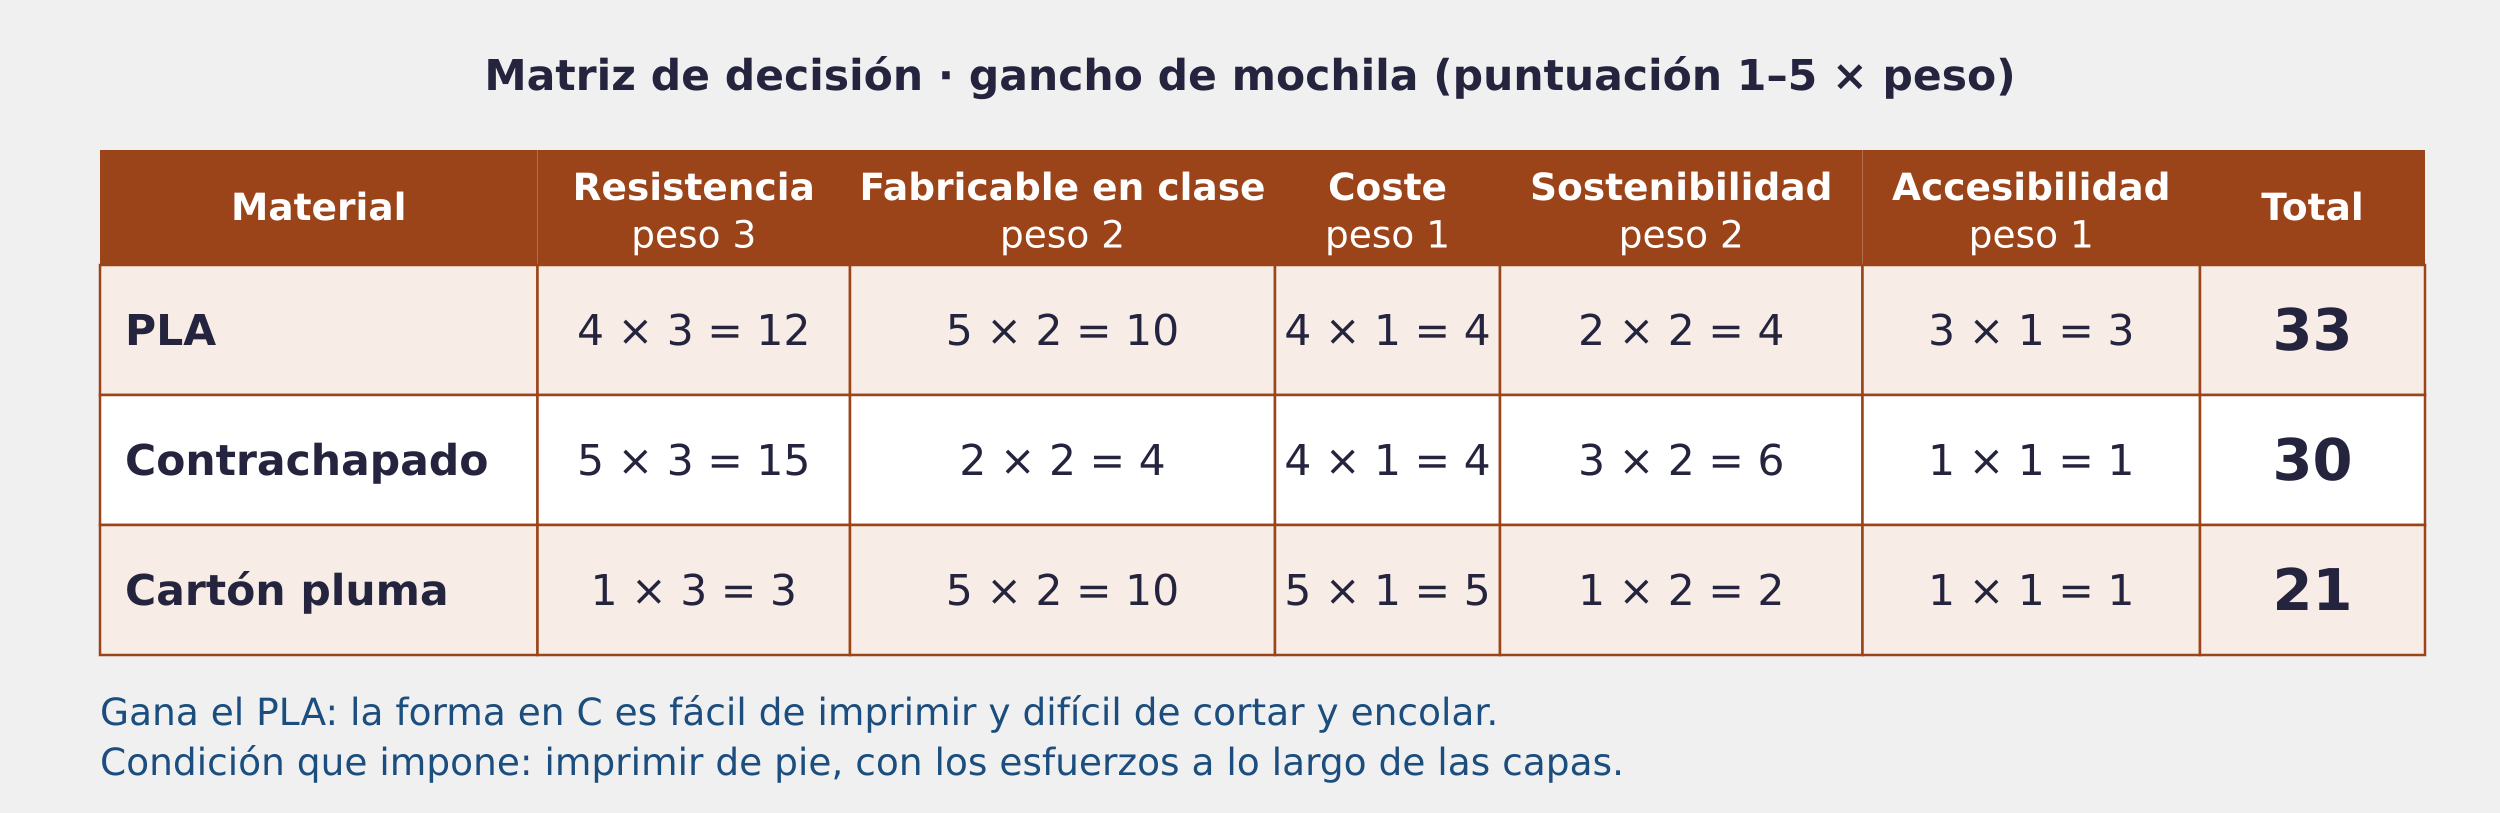
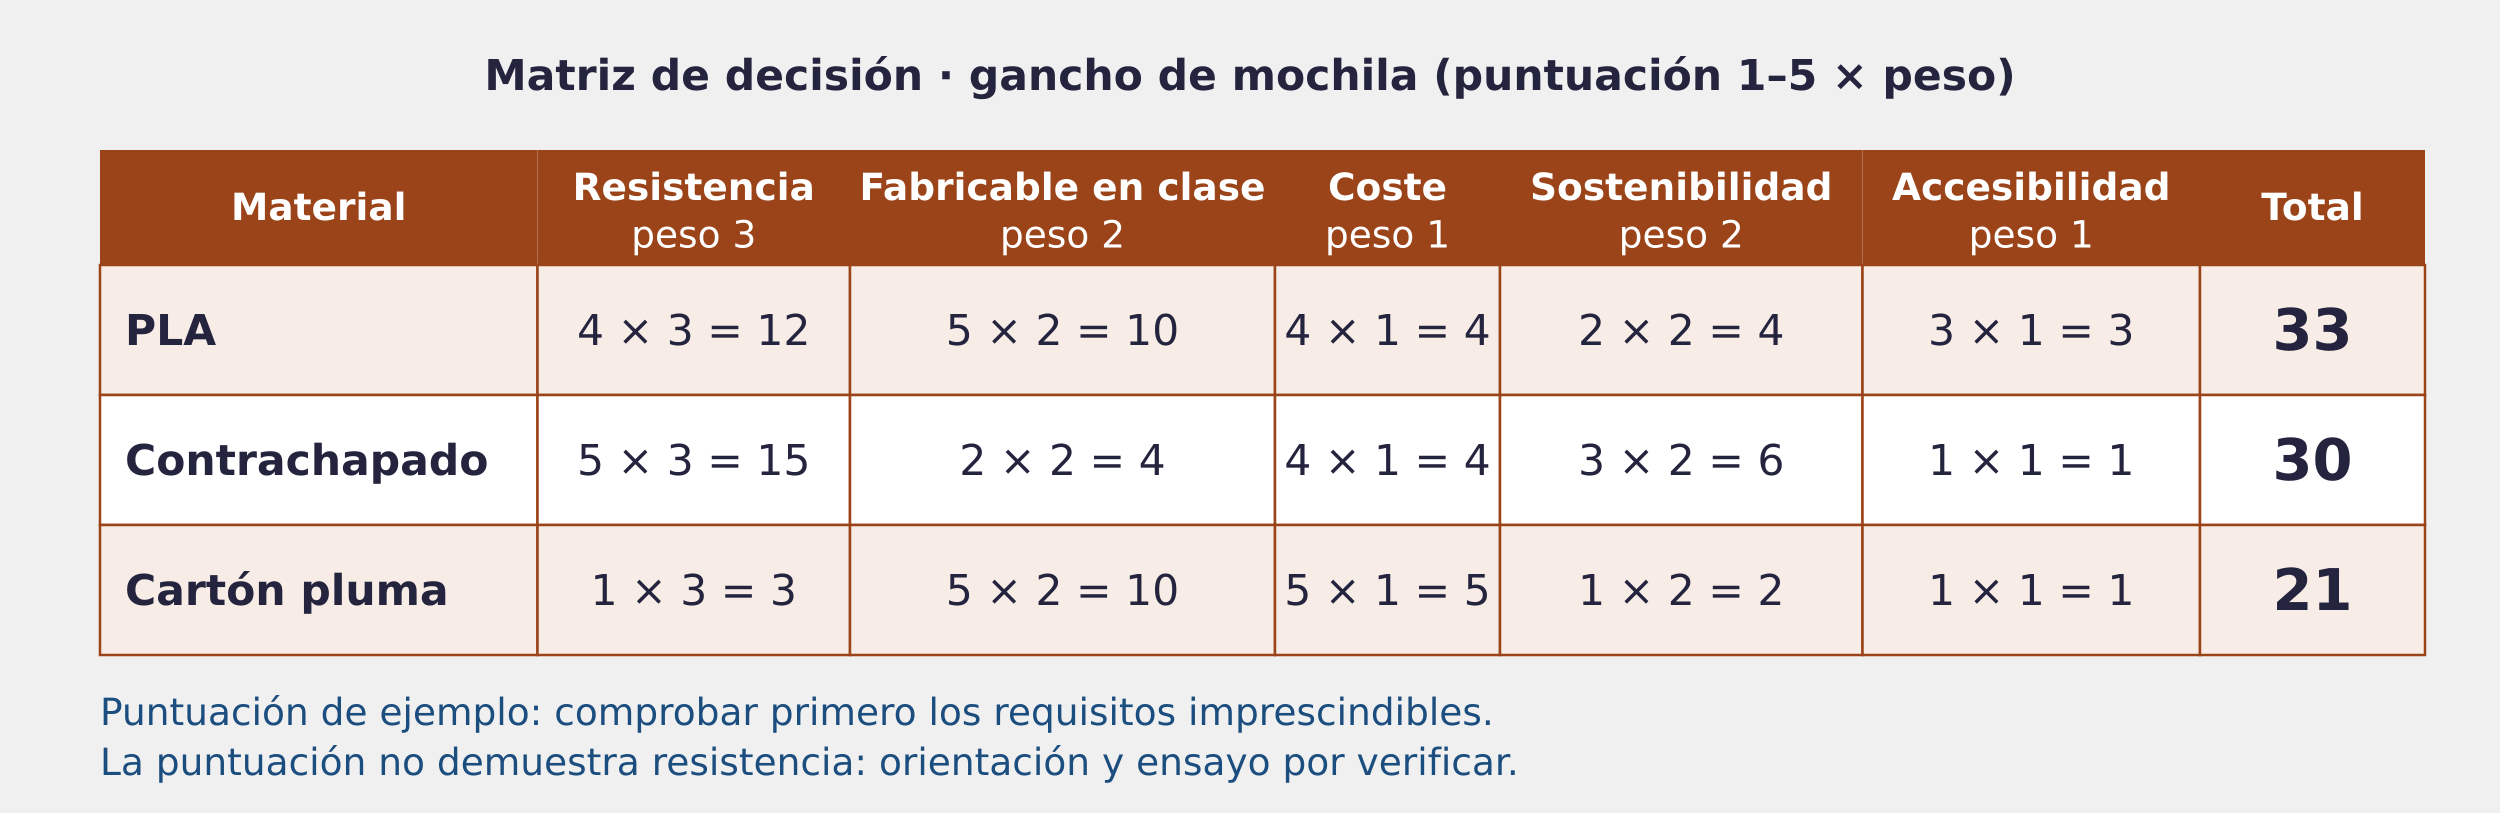
<svg xmlns="http://www.w3.org/2000/svg" viewBox="0 0 1000 325" role="img">
  <style>text{font-family:Verdana,'DejaVu Sans',Arial,sans-serif;fill:#25243f} .t{font-size:23px;font-weight:700} .s{font-size:17px} .c{font-size:15px;fill:#1b4d7e} .box{fill:#f8ede6;stroke:#9c4419;stroke-width:3} .arr{stroke:#9c4419;stroke-width:4;fill:none;marker-end:url(#a)} .cota{stroke:#1b4d7e;stroke-width:1.5;fill:none;marker-start:url(#c1);marker-end:url(#c2)} .aux{stroke:#1b4d7e;stroke-width:1;fill:none} .pieza{fill:#e9e9ec;stroke:#25243f;stroke-width:2.5} .hueco{fill:#fff;stroke:#25243f;stroke-width:2.5} .oculta{stroke:#25243f;stroke-width:1.5;stroke-dasharray:6 4;fill:none}</style>
  <defs>
    <marker id="a" markerUnits="userSpaceOnUse" markerWidth="16" markerHeight="16" refX="15" refY="8" orient="auto">
      <path d="M0,0 L0,16 L16,8 z" fill="#9c4419" />
    </marker>
    <marker id="c1" markerWidth="10" markerHeight="10" refX="1" refY="3" orient="auto">
      <path d="M9,0 L9,6 L0,3 z" fill="#1b4d7e" />
    </marker>
    <marker id="c2" markerWidth="10" markerHeight="10" refX="8" refY="3" orient="auto">
      <path d="M0,0 L0,6 L9,3 z" fill="#1b4d7e" />
    </marker>
  </defs>
  <text class="s" x="500" y="36" text-anchor="middle" font-weight="700">Matriz de decisión · gancho de mochila (puntuación 1–5 × peso)</text>
  <rect x="40" y="60" width="175" height="46" fill="#9c4419" />
  <text class="c" x="127.5" y="88" text-anchor="middle" font-weight="700" font-size="14" style="fill:#fff">Material</text>
  <rect x="215" y="60" width="125" height="46" fill="#9c4419" />
  <text class="c" x="277.5" y="80" text-anchor="middle" font-weight="700" font-size="14" style="fill:#fff">Resistencia</text>
  <text class="c" x="277.5" y="99" text-anchor="middle" font-size="13" style="fill:#fff">peso 3</text>
  <rect x="340" y="60" width="170" height="46" fill="#9c4419" />
  <text class="c" x="425.0" y="80" text-anchor="middle" font-weight="700" font-size="14" style="fill:#fff">Fabricable en clase</text>
  <text class="c" x="425.0" y="99" text-anchor="middle" font-size="13" style="fill:#fff">peso 2</text>
  <rect x="510" y="60" width="90" height="46" fill="#9c4419" />
  <text class="c" x="555.0" y="80" text-anchor="middle" font-weight="700" font-size="14" style="fill:#fff">Coste</text>
  <text class="c" x="555.0" y="99" text-anchor="middle" font-size="13" style="fill:#fff">peso 1</text>
  <rect x="600" y="60" width="145" height="46" fill="#9c4419" />
  <text class="c" x="672.5" y="80" text-anchor="middle" font-weight="700" font-size="14" style="fill:#fff">Sostenibilidad</text>
  <text class="c" x="672.5" y="99" text-anchor="middle" font-size="13" style="fill:#fff">peso 2</text>
  <rect x="745" y="60" width="135" height="46" fill="#9c4419" />
  <text class="c" x="812.5" y="80" text-anchor="middle" font-weight="700" font-size="14" style="fill:#fff">Accesibilidad</text>
  <text class="c" x="812.5" y="99" text-anchor="middle" font-size="13" style="fill:#fff">peso 1</text>
  <rect x="880" y="60" width="90" height="46" fill="#9c4419" />
  <text class="c" x="925.0" y="88" text-anchor="middle" font-weight="700" font-size="14" style="fill:#fff">Total</text>
  <rect x="40" y="106" width="175" height="52" fill="#f8ede6" stroke="#9c4419" stroke-width="1" />
  <rect x="215" y="106" width="125" height="52" fill="#f8ede6" stroke="#9c4419" stroke-width="1" />
  <rect x="340" y="106" width="170" height="52" fill="#f8ede6" stroke="#9c4419" stroke-width="1" />
  <rect x="510" y="106" width="90" height="52" fill="#f8ede6" stroke="#9c4419" stroke-width="1" />
  <rect x="600" y="106" width="145" height="52" fill="#f8ede6" stroke="#9c4419" stroke-width="1" />
  <rect x="745" y="106" width="135" height="52" fill="#f8ede6" stroke="#9c4419" stroke-width="1" />
  <rect x="880" y="106" width="90" height="52" fill="#f8ede6" stroke="#9c4419" stroke-width="1" />
  <text class="s" x="50" y="138" font-weight="700">PLA</text>
  <text class="s" x="277.5" y="138" text-anchor="middle">4 × 3 = 12</text>
  <text class="s" x="425.0" y="138" text-anchor="middle">5 × 2 = 10</text>
  <text class="s" x="555.0" y="138" text-anchor="middle">4 × 1 = 4</text>
  <text class="s" x="672.5" y="138" text-anchor="middle">2 × 2 = 4</text>
  <text class="s" x="812.5" y="138" text-anchor="middle">3 × 1 = 3</text>
  <text class="t" x="925.0" y="140" text-anchor="middle" font-size="21">33</text>
  <rect x="40" y="158" width="175" height="52" fill="#fff" stroke="#9c4419" stroke-width="1" />
  <rect x="215" y="158" width="125" height="52" fill="#fff" stroke="#9c4419" stroke-width="1" />
  <rect x="340" y="158" width="170" height="52" fill="#fff" stroke="#9c4419" stroke-width="1" />
  <rect x="510" y="158" width="90" height="52" fill="#fff" stroke="#9c4419" stroke-width="1" />
  <rect x="600" y="158" width="145" height="52" fill="#fff" stroke="#9c4419" stroke-width="1" />
  <rect x="745" y="158" width="135" height="52" fill="#fff" stroke="#9c4419" stroke-width="1" />
  <rect x="880" y="158" width="90" height="52" fill="#fff" stroke="#9c4419" stroke-width="1" />
  <text class="s" x="50" y="190" font-weight="700">Contrachapado</text>
  <text class="s" x="277.5" y="190" text-anchor="middle">5 × 3 = 15</text>
  <text class="s" x="425.0" y="190" text-anchor="middle">2 × 2 = 4</text>
  <text class="s" x="555.0" y="190" text-anchor="middle">4 × 1 = 4</text>
  <text class="s" x="672.5" y="190" text-anchor="middle">3 × 2 = 6</text>
  <text class="s" x="812.5" y="190" text-anchor="middle">1 × 1 = 1</text>
  <text class="t" x="925.0" y="192" text-anchor="middle" font-size="21">30</text>
  <rect x="40" y="210" width="175" height="52" fill="#f8ede6" stroke="#9c4419" stroke-width="1" />
  <rect x="215" y="210" width="125" height="52" fill="#f8ede6" stroke="#9c4419" stroke-width="1" />
  <rect x="340" y="210" width="170" height="52" fill="#f8ede6" stroke="#9c4419" stroke-width="1" />
  <rect x="510" y="210" width="90" height="52" fill="#f8ede6" stroke="#9c4419" stroke-width="1" />
  <rect x="600" y="210" width="145" height="52" fill="#f8ede6" stroke="#9c4419" stroke-width="1" />
  <rect x="745" y="210" width="135" height="52" fill="#f8ede6" stroke="#9c4419" stroke-width="1" />
  <rect x="880" y="210" width="90" height="52" fill="#f8ede6" stroke="#9c4419" stroke-width="1" />
  <text class="s" x="50" y="242" font-weight="700">Cartón pluma</text>
  <text class="s" x="277.5" y="242" text-anchor="middle">1 × 3 = 3</text>
  <text class="s" x="425.0" y="242" text-anchor="middle">5 × 2 = 10</text>
  <text class="s" x="555.0" y="242" text-anchor="middle">5 × 1 = 5</text>
  <text class="s" x="672.5" y="242" text-anchor="middle">1 × 2 = 2</text>
  <text class="s" x="812.5" y="242" text-anchor="middle">1 × 1 = 1</text>
  <text class="t" x="925.0" y="244" text-anchor="middle" font-size="21">21</text>
-   <text class="c" x="40" y="290">Gana el PLA: la forma en C es fácil de imprimir y difícil de cortar y encolar.</text>
-   <text class="c" x="40" y="310">Condición que impone: imprimir de pie, con los esfuerzos a lo largo de las capas.</text>
+   <text class="c" x="40" y="290">Puntuación de ejemplo: comprobar primero los requisitos imprescindibles.</text>
+   <text class="c" x="40" y="310">La puntuación no demuestra resistencia: orientación y ensayo por verificar.</text>
</svg>
